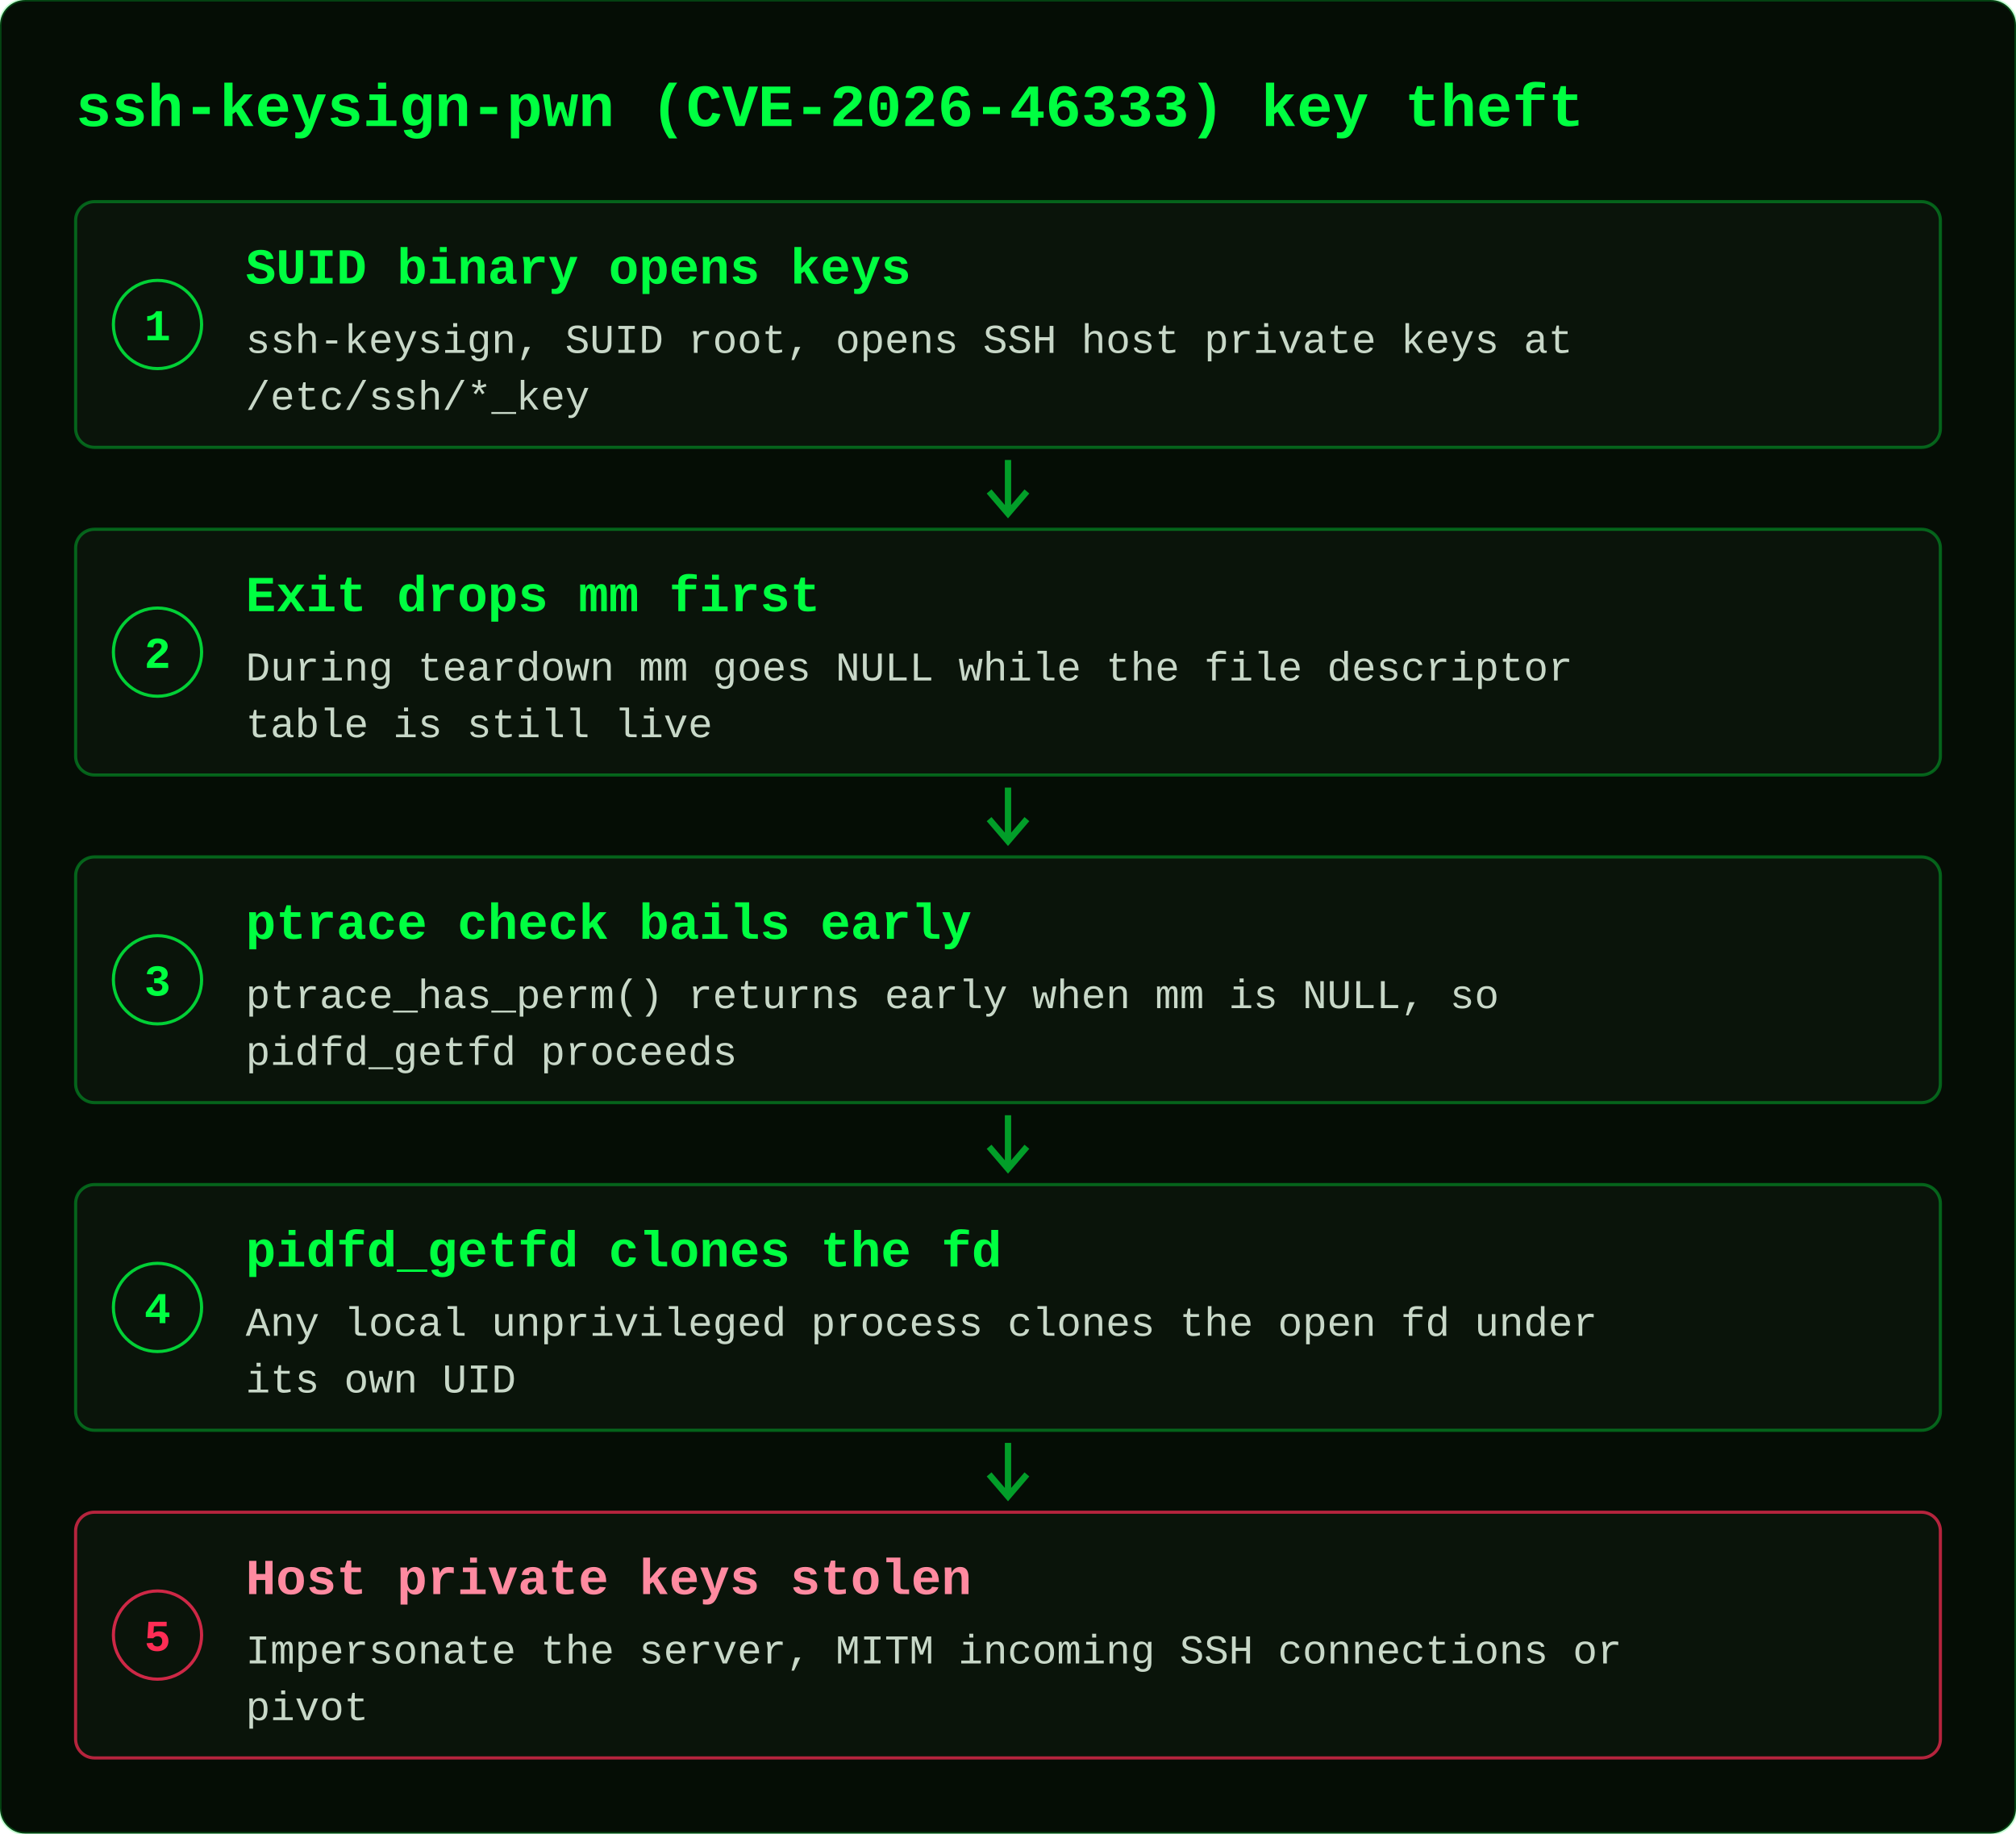
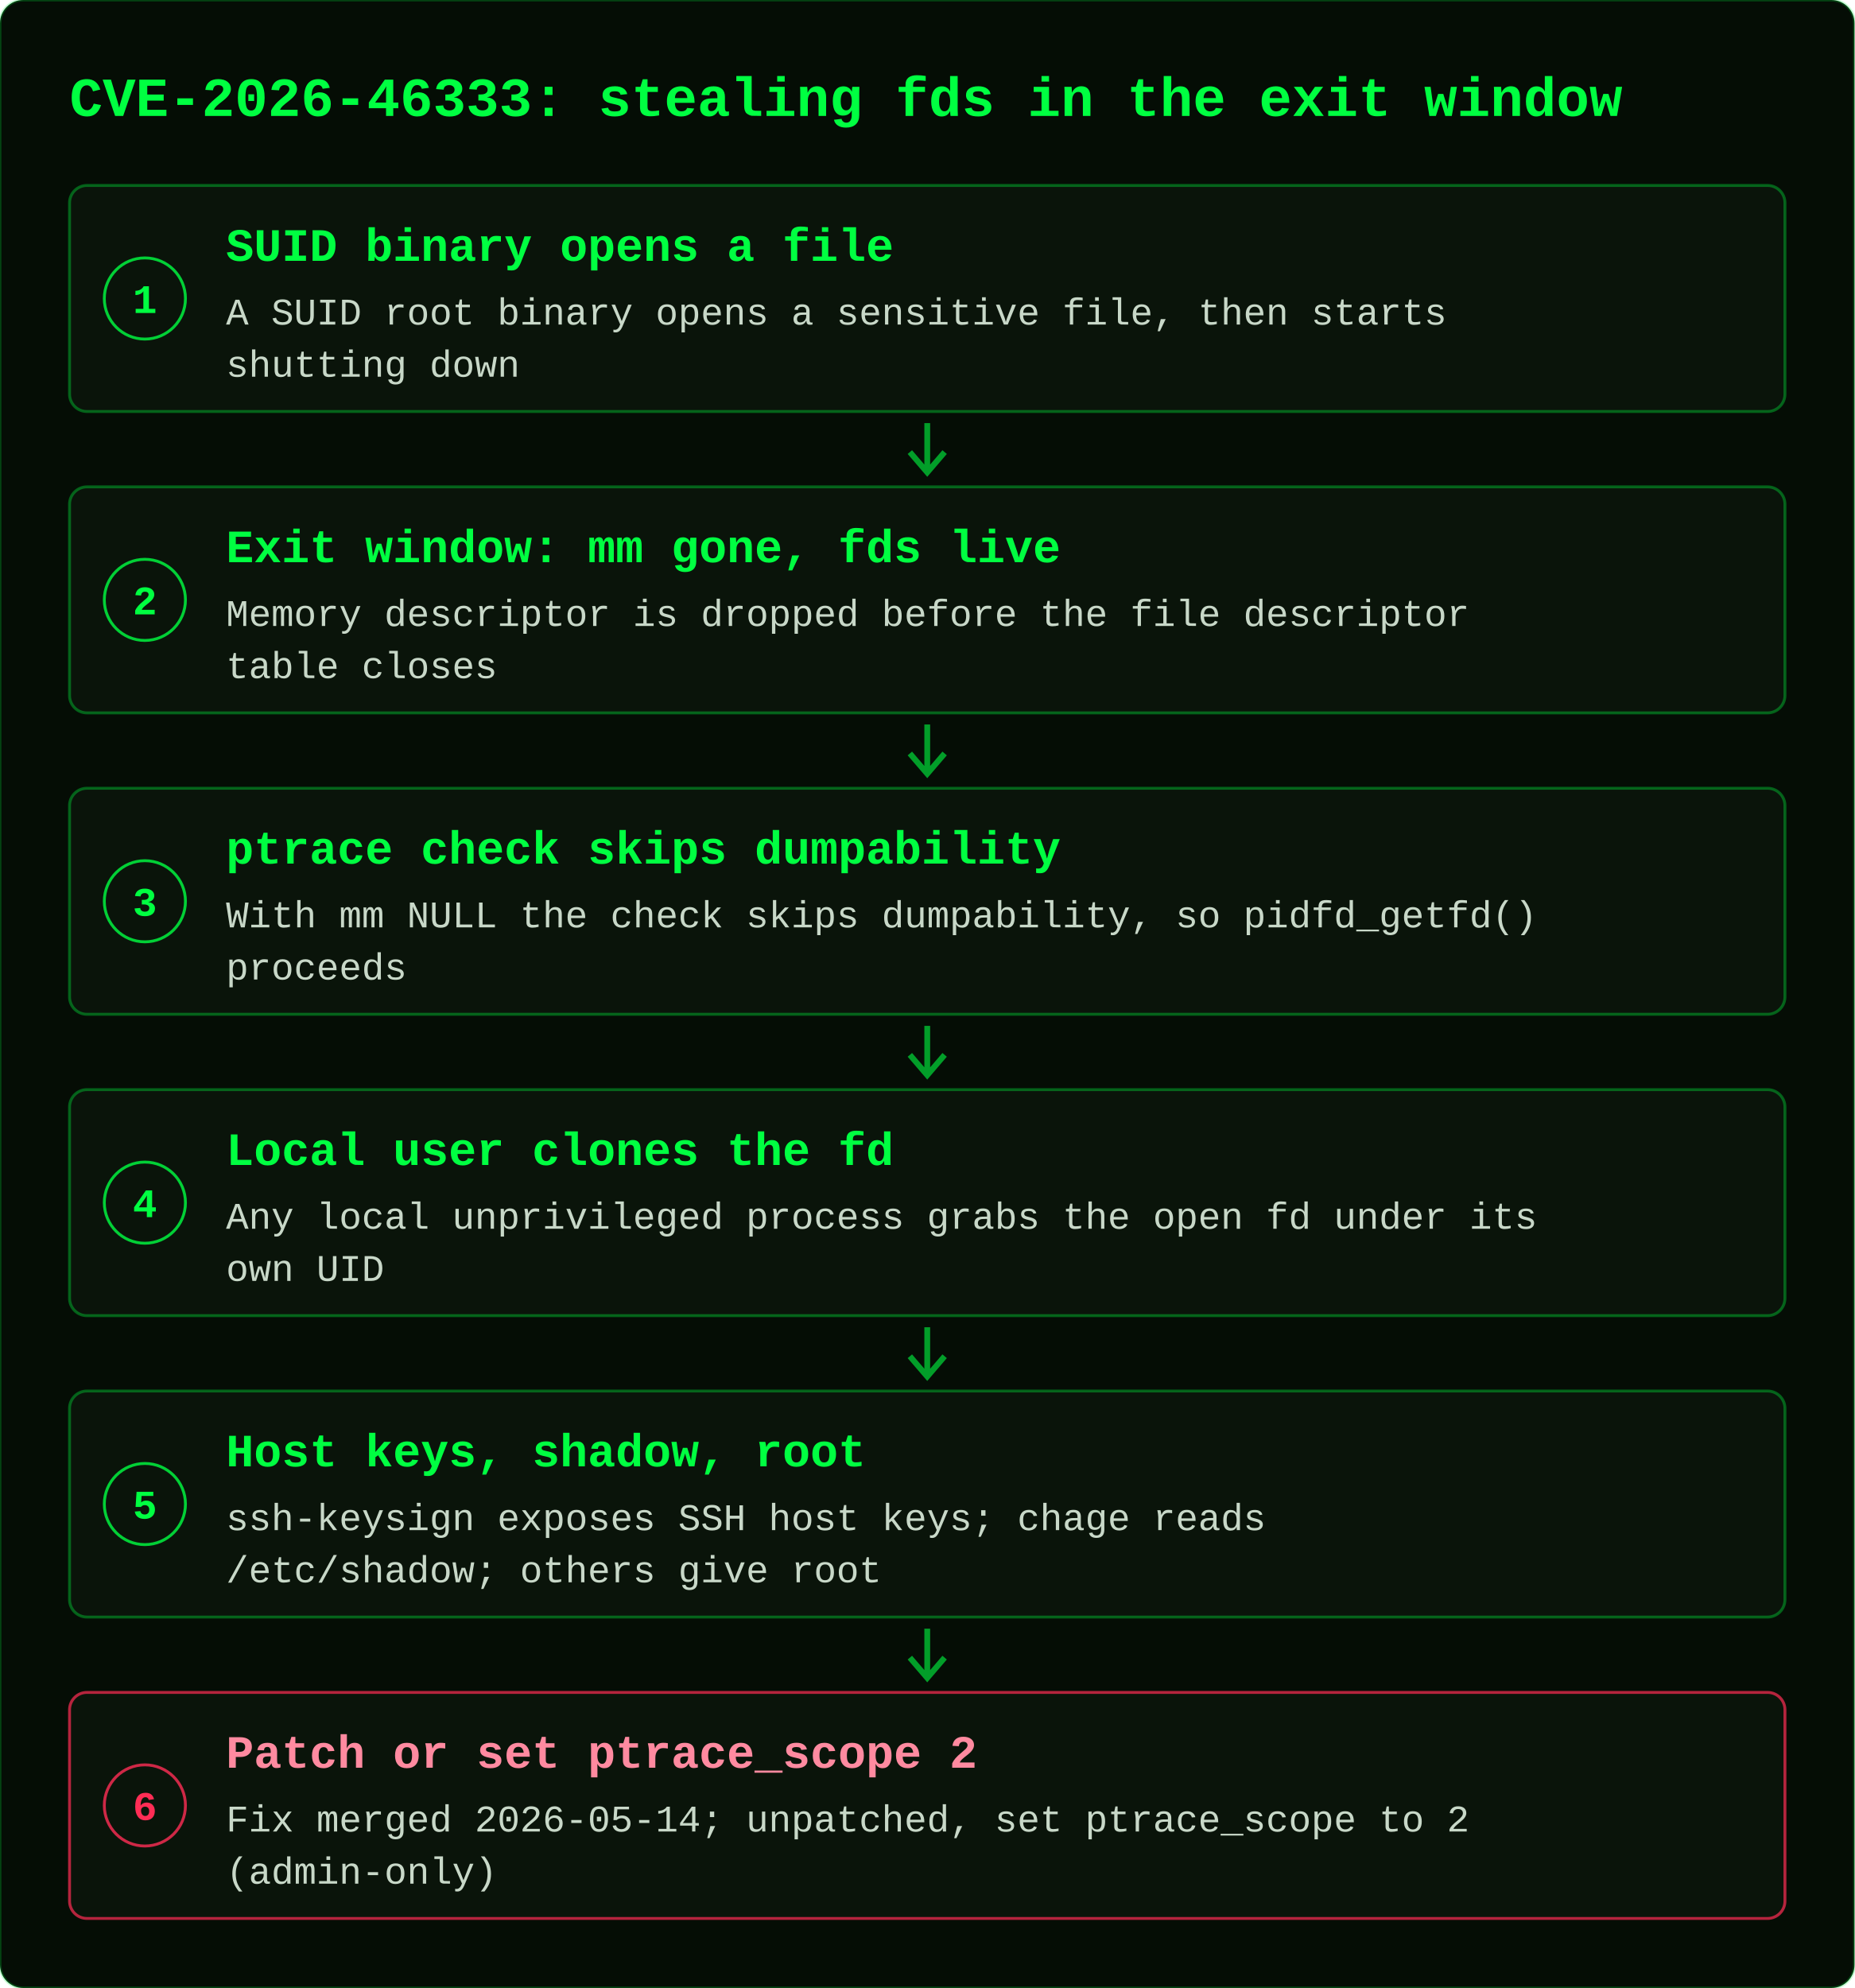
- <svg xmlns="http://www.w3.org/2000/svg" width="640" height="582" viewBox="0 0 640 582" role="img" aria-label="Five-step diagram of ssh-keysign-pwn, where pidfd_getfd clones a dying SUID process's open host key file descriptor.">
-   <rect width="640" height="582" rx="8" fill="#050d05" stroke="#00ff41" stroke-opacity="0.22" />
+ <svg xmlns="http://www.w3.org/2000/svg" width="640" height="686" viewBox="0 0 640 686" role="img" aria-label="Six steps: a SUID binary exits, the ptrace check skips dumpability, a local user clones its open fd, secrets leak, then patching.">
+   <rect width="640" height="686" rx="8" fill="#050d05" stroke="#00ff41" stroke-opacity="0.22" />
  <g font-family="JetBrains Mono, Fira Code, Courier New, monospace">
-     <text x="24" y="40" fill="#00ff41" font-size="19" font-weight="700">ssh-keysign-pwn (CVE-2026-46333) key theft</text>
+     <text x="24" y="40" fill="#00ff41" font-size="19" font-weight="700">CVE-2026-46333: stealing fds in the exit window</text>
    <rect x="24" y="64" width="592" height="78" rx="6" fill="#0a140a" stroke="#00ff41" stroke-opacity="0.35" />
    <circle cx="50" cy="103.0" r="14" fill="none" stroke="#00ff41" stroke-opacity="0.8" />
    <text x="50" y="108.0" fill="#00ff41" font-size="14" font-weight="700" text-anchor="middle">1</text>
-     <text x="78" y="90" fill="#00ff41" font-size="16" font-weight="700">SUID binary opens keys</text>
-     <text x="78" y="112" fill="#c8d8c8" font-size="13">ssh-keysign, SUID root, opens SSH host private keys at</text>
-     <text x="78" y="130" fill="#c8d8c8" font-size="13">/etc/ssh/*_key</text>
+     <text x="78" y="90" fill="#00ff41" font-size="16" font-weight="700">SUID binary opens a file</text>
+     <text x="78" y="112" fill="#c8d8c8" font-size="13">A SUID root binary opens a sensitive file, then starts</text>
+     <text x="78" y="130" fill="#c8d8c8" font-size="13">shutting down</text>
    <path d="M320.0 146 V162 M314.0 156 L320.0 163 L326.0 156" stroke="#00ff41" stroke-opacity="0.6" stroke-width="2" fill="none" />
    <rect x="24" y="168" width="592" height="78" rx="6" fill="#0a140a" stroke="#00ff41" stroke-opacity="0.35" />
    <circle cx="50" cy="207.0" r="14" fill="none" stroke="#00ff41" stroke-opacity="0.8" />
    <text x="50" y="212.0" fill="#00ff41" font-size="14" font-weight="700" text-anchor="middle">2</text>
-     <text x="78" y="194" fill="#00ff41" font-size="16" font-weight="700">Exit drops mm first</text>
-     <text x="78" y="216" fill="#c8d8c8" font-size="13">During teardown mm goes NULL while the file descriptor</text>
-     <text x="78" y="234" fill="#c8d8c8" font-size="13">table is still live</text>
+     <text x="78" y="194" fill="#00ff41" font-size="16" font-weight="700">Exit window: mm gone, fds live</text>
+     <text x="78" y="216" fill="#c8d8c8" font-size="13">Memory descriptor is dropped before the file descriptor</text>
+     <text x="78" y="234" fill="#c8d8c8" font-size="13">table closes</text>
    <path d="M320.0 250 V266 M314.0 260 L320.0 267 L326.0 260" stroke="#00ff41" stroke-opacity="0.6" stroke-width="2" fill="none" />
    <rect x="24" y="272" width="592" height="78" rx="6" fill="#0a140a" stroke="#00ff41" stroke-opacity="0.35" />
    <circle cx="50" cy="311.0" r="14" fill="none" stroke="#00ff41" stroke-opacity="0.8" />
    <text x="50" y="316.0" fill="#00ff41" font-size="14" font-weight="700" text-anchor="middle">3</text>
-     <text x="78" y="298" fill="#00ff41" font-size="16" font-weight="700">ptrace check bails early</text>
-     <text x="78" y="320" fill="#c8d8c8" font-size="13">ptrace_has_perm() returns early when mm is NULL, so</text>
-     <text x="78" y="338" fill="#c8d8c8" font-size="13">pidfd_getfd proceeds</text>
+     <text x="78" y="298" fill="#00ff41" font-size="16" font-weight="700">ptrace check skips dumpability</text>
+     <text x="78" y="320" fill="#c8d8c8" font-size="13">With mm NULL the check skips dumpability, so pidfd_getfd()</text>
+     <text x="78" y="338" fill="#c8d8c8" font-size="13">proceeds</text>
    <path d="M320.0 354 V370 M314.0 364 L320.0 371 L326.0 364" stroke="#00ff41" stroke-opacity="0.6" stroke-width="2" fill="none" />
    <rect x="24" y="376" width="592" height="78" rx="6" fill="#0a140a" stroke="#00ff41" stroke-opacity="0.35" />
    <circle cx="50" cy="415.0" r="14" fill="none" stroke="#00ff41" stroke-opacity="0.8" />
    <text x="50" y="420.0" fill="#00ff41" font-size="14" font-weight="700" text-anchor="middle">4</text>
-     <text x="78" y="402" fill="#00ff41" font-size="16" font-weight="700">pidfd_getfd clones the fd</text>
-     <text x="78" y="424" fill="#c8d8c8" font-size="13">Any local unprivileged process clones the open fd under</text>
-     <text x="78" y="442" fill="#c8d8c8" font-size="13">its own UID</text>
+     <text x="78" y="402" fill="#00ff41" font-size="16" font-weight="700">Local user clones the fd</text>
+     <text x="78" y="424" fill="#c8d8c8" font-size="13">Any local unprivileged process grabs the open fd under its</text>
+     <text x="78" y="442" fill="#c8d8c8" font-size="13">own UID</text>
    <path d="M320.0 458 V474 M314.0 468 L320.0 475 L326.0 468" stroke="#00ff41" stroke-opacity="0.6" stroke-width="2" fill="none" />
-     <rect x="24" y="480" width="592" height="78" rx="6" fill="#0a140a" stroke="#ff2d55" stroke-opacity="0.7" />
-     <circle cx="50" cy="519.0" r="14" fill="none" stroke="#ff2d55" stroke-opacity="0.8" />
-     <text x="50" y="524.0" fill="#ff2d55" font-size="14" font-weight="700" text-anchor="middle">5</text>
-     <text x="78" y="506" fill="#ff8aa0" font-size="16" font-weight="700">Host private keys stolen</text>
-     <text x="78" y="528" fill="#c8d8c8" font-size="13">Impersonate the server, MITM incoming SSH connections or</text>
-     <text x="78" y="546" fill="#c8d8c8" font-size="13">pivot</text>
+     <rect x="24" y="480" width="592" height="78" rx="6" fill="#0a140a" stroke="#00ff41" stroke-opacity="0.35" />
+     <circle cx="50" cy="519.0" r="14" fill="none" stroke="#00ff41" stroke-opacity="0.8" />
+     <text x="50" y="524.0" fill="#00ff41" font-size="14" font-weight="700" text-anchor="middle">5</text>
+     <text x="78" y="506" fill="#00ff41" font-size="16" font-weight="700">Host keys, shadow, root</text>
+     <text x="78" y="528" fill="#c8d8c8" font-size="13">ssh-keysign exposes SSH host keys; chage reads</text>
+     <text x="78" y="546" fill="#c8d8c8" font-size="13">/etc/shadow; others give root</text>
+     <path d="M320.0 562 V578 M314.0 572 L320.0 579 L326.0 572" stroke="#00ff41" stroke-opacity="0.6" stroke-width="2" fill="none" />
+     <rect x="24" y="584" width="592" height="78" rx="6" fill="#0a140a" stroke="#ff2d55" stroke-opacity="0.7" />
+     <circle cx="50" cy="623.0" r="14" fill="none" stroke="#ff2d55" stroke-opacity="0.8" />
+     <text x="50" y="628.0" fill="#ff2d55" font-size="14" font-weight="700" text-anchor="middle">6</text>
+     <text x="78" y="610" fill="#ff8aa0" font-size="16" font-weight="700">Patch or set ptrace_scope 2</text>
+     <text x="78" y="632" fill="#c8d8c8" font-size="13">Fix merged 2026-05-14; unpatched, set ptrace_scope to 2</text>
+     <text x="78" y="650" fill="#c8d8c8" font-size="13">(admin-only)</text>
  </g>
</svg>
